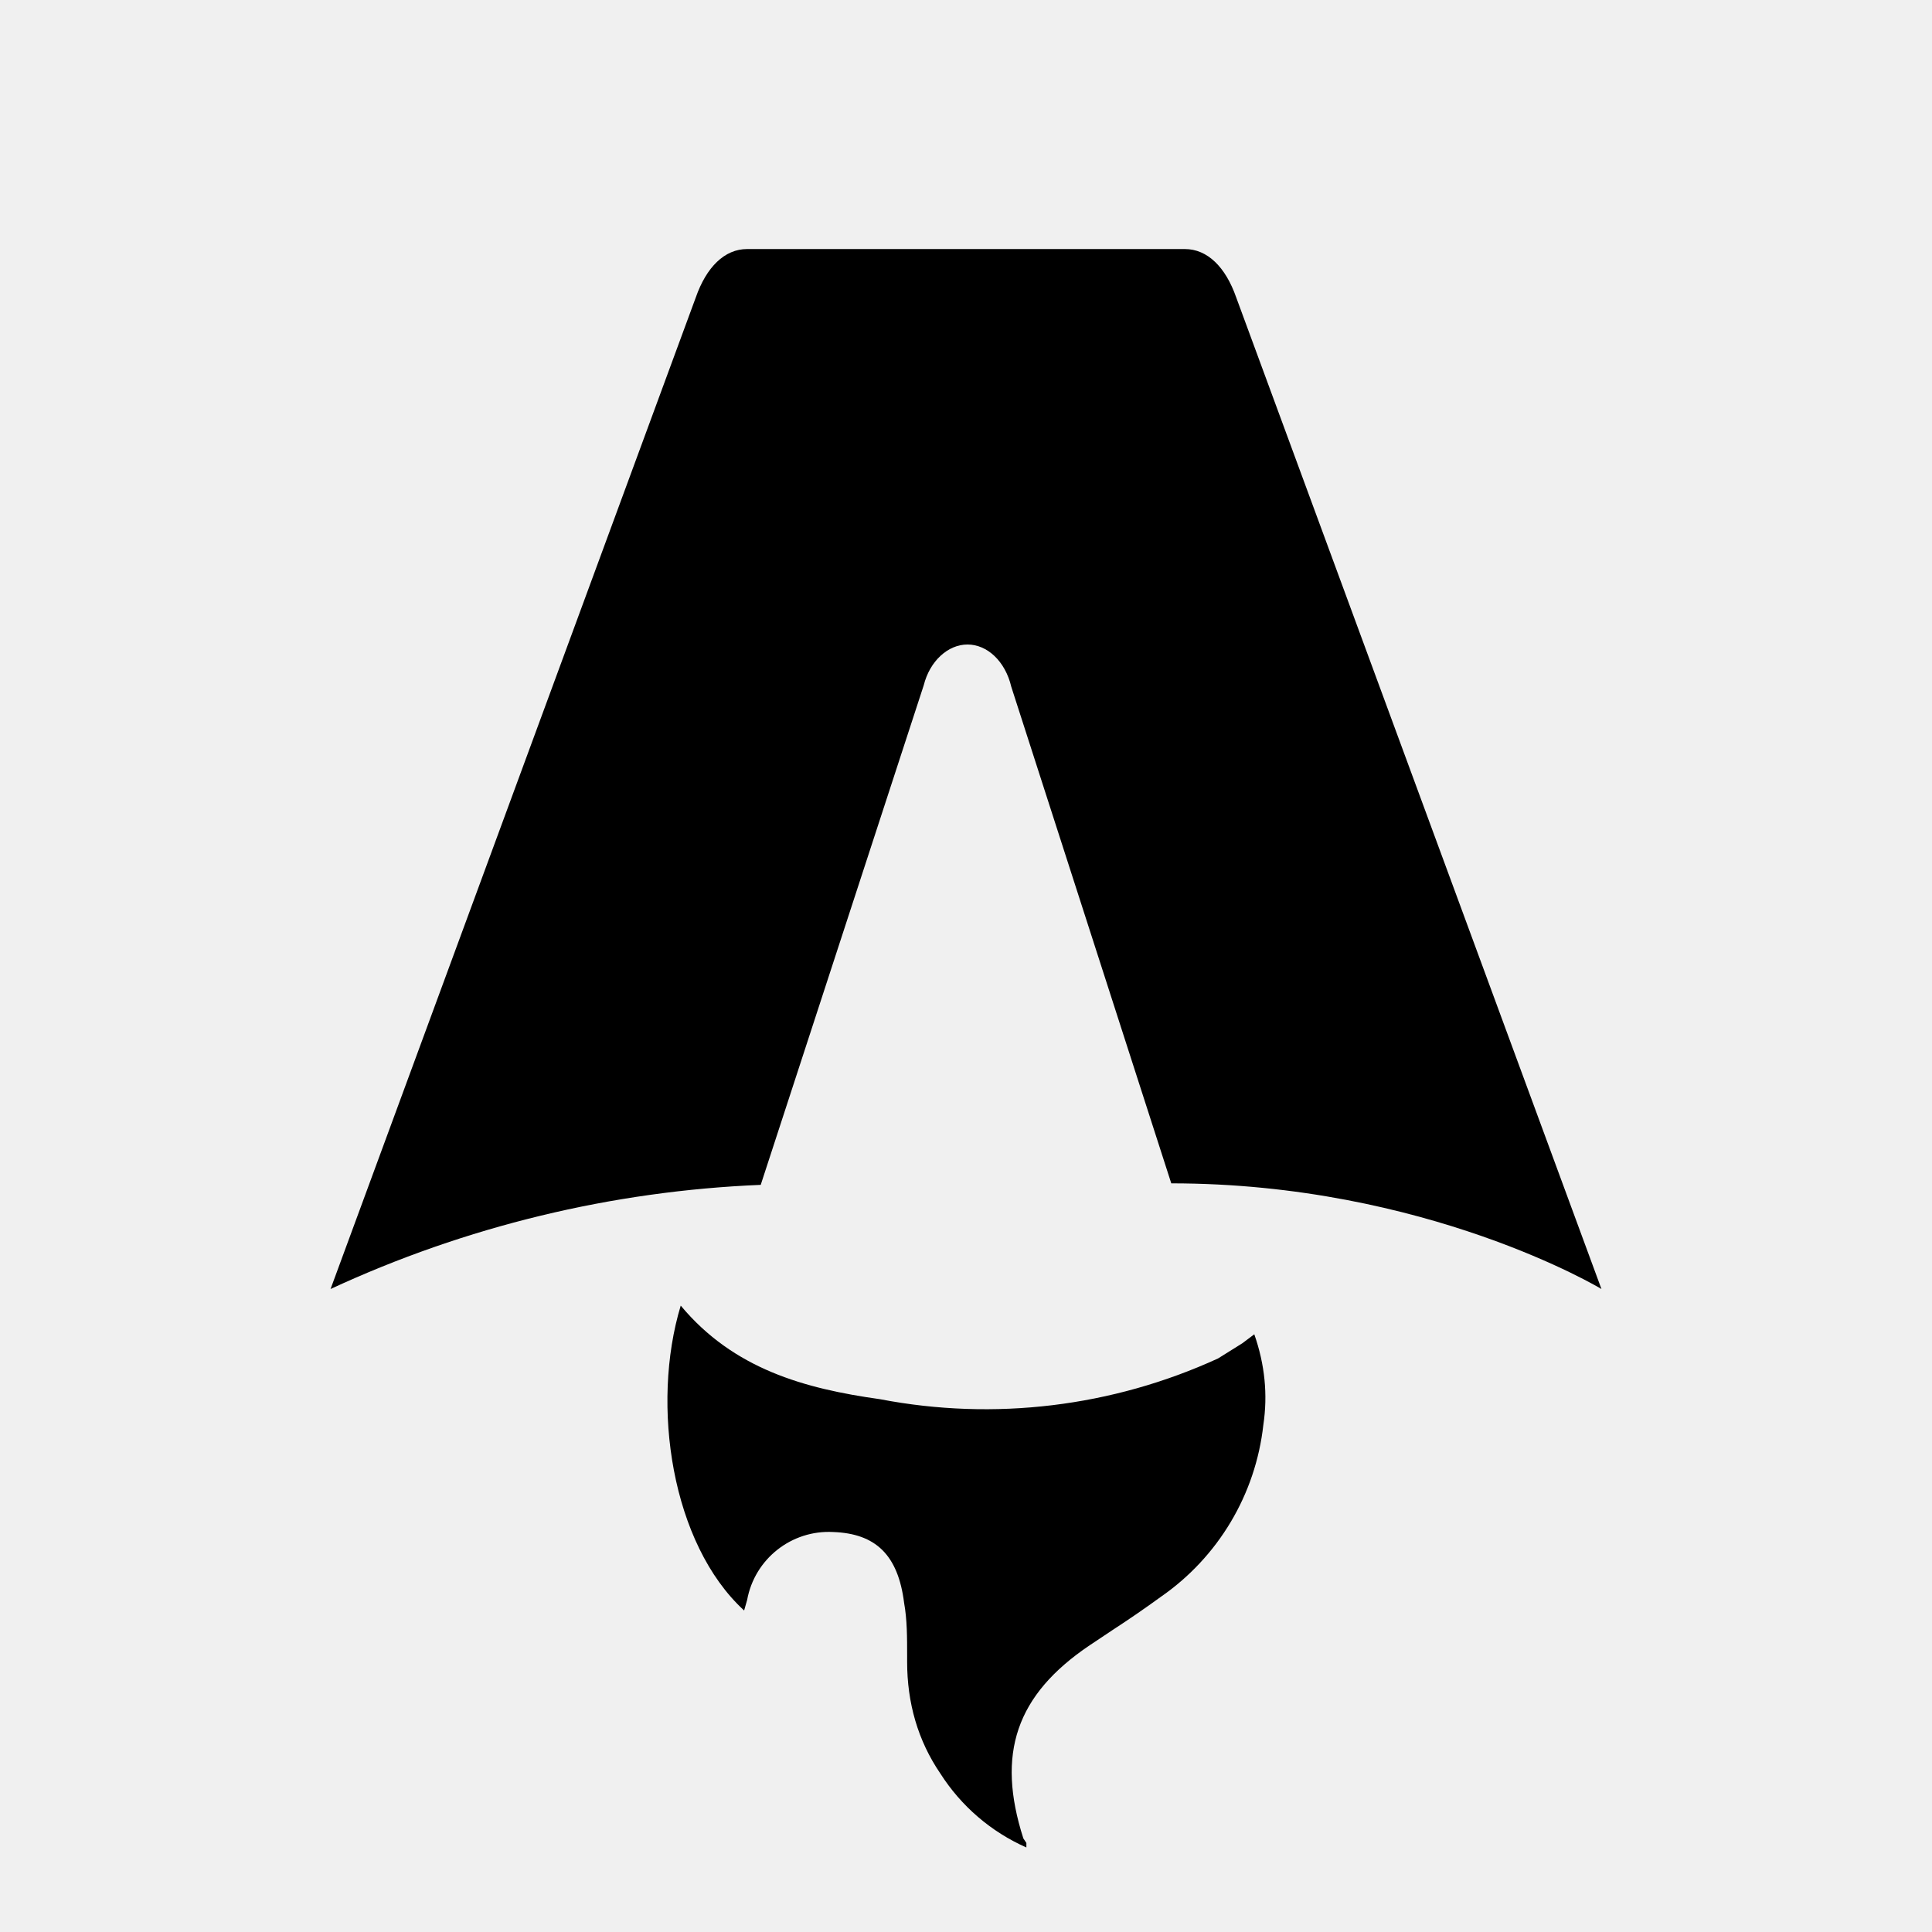
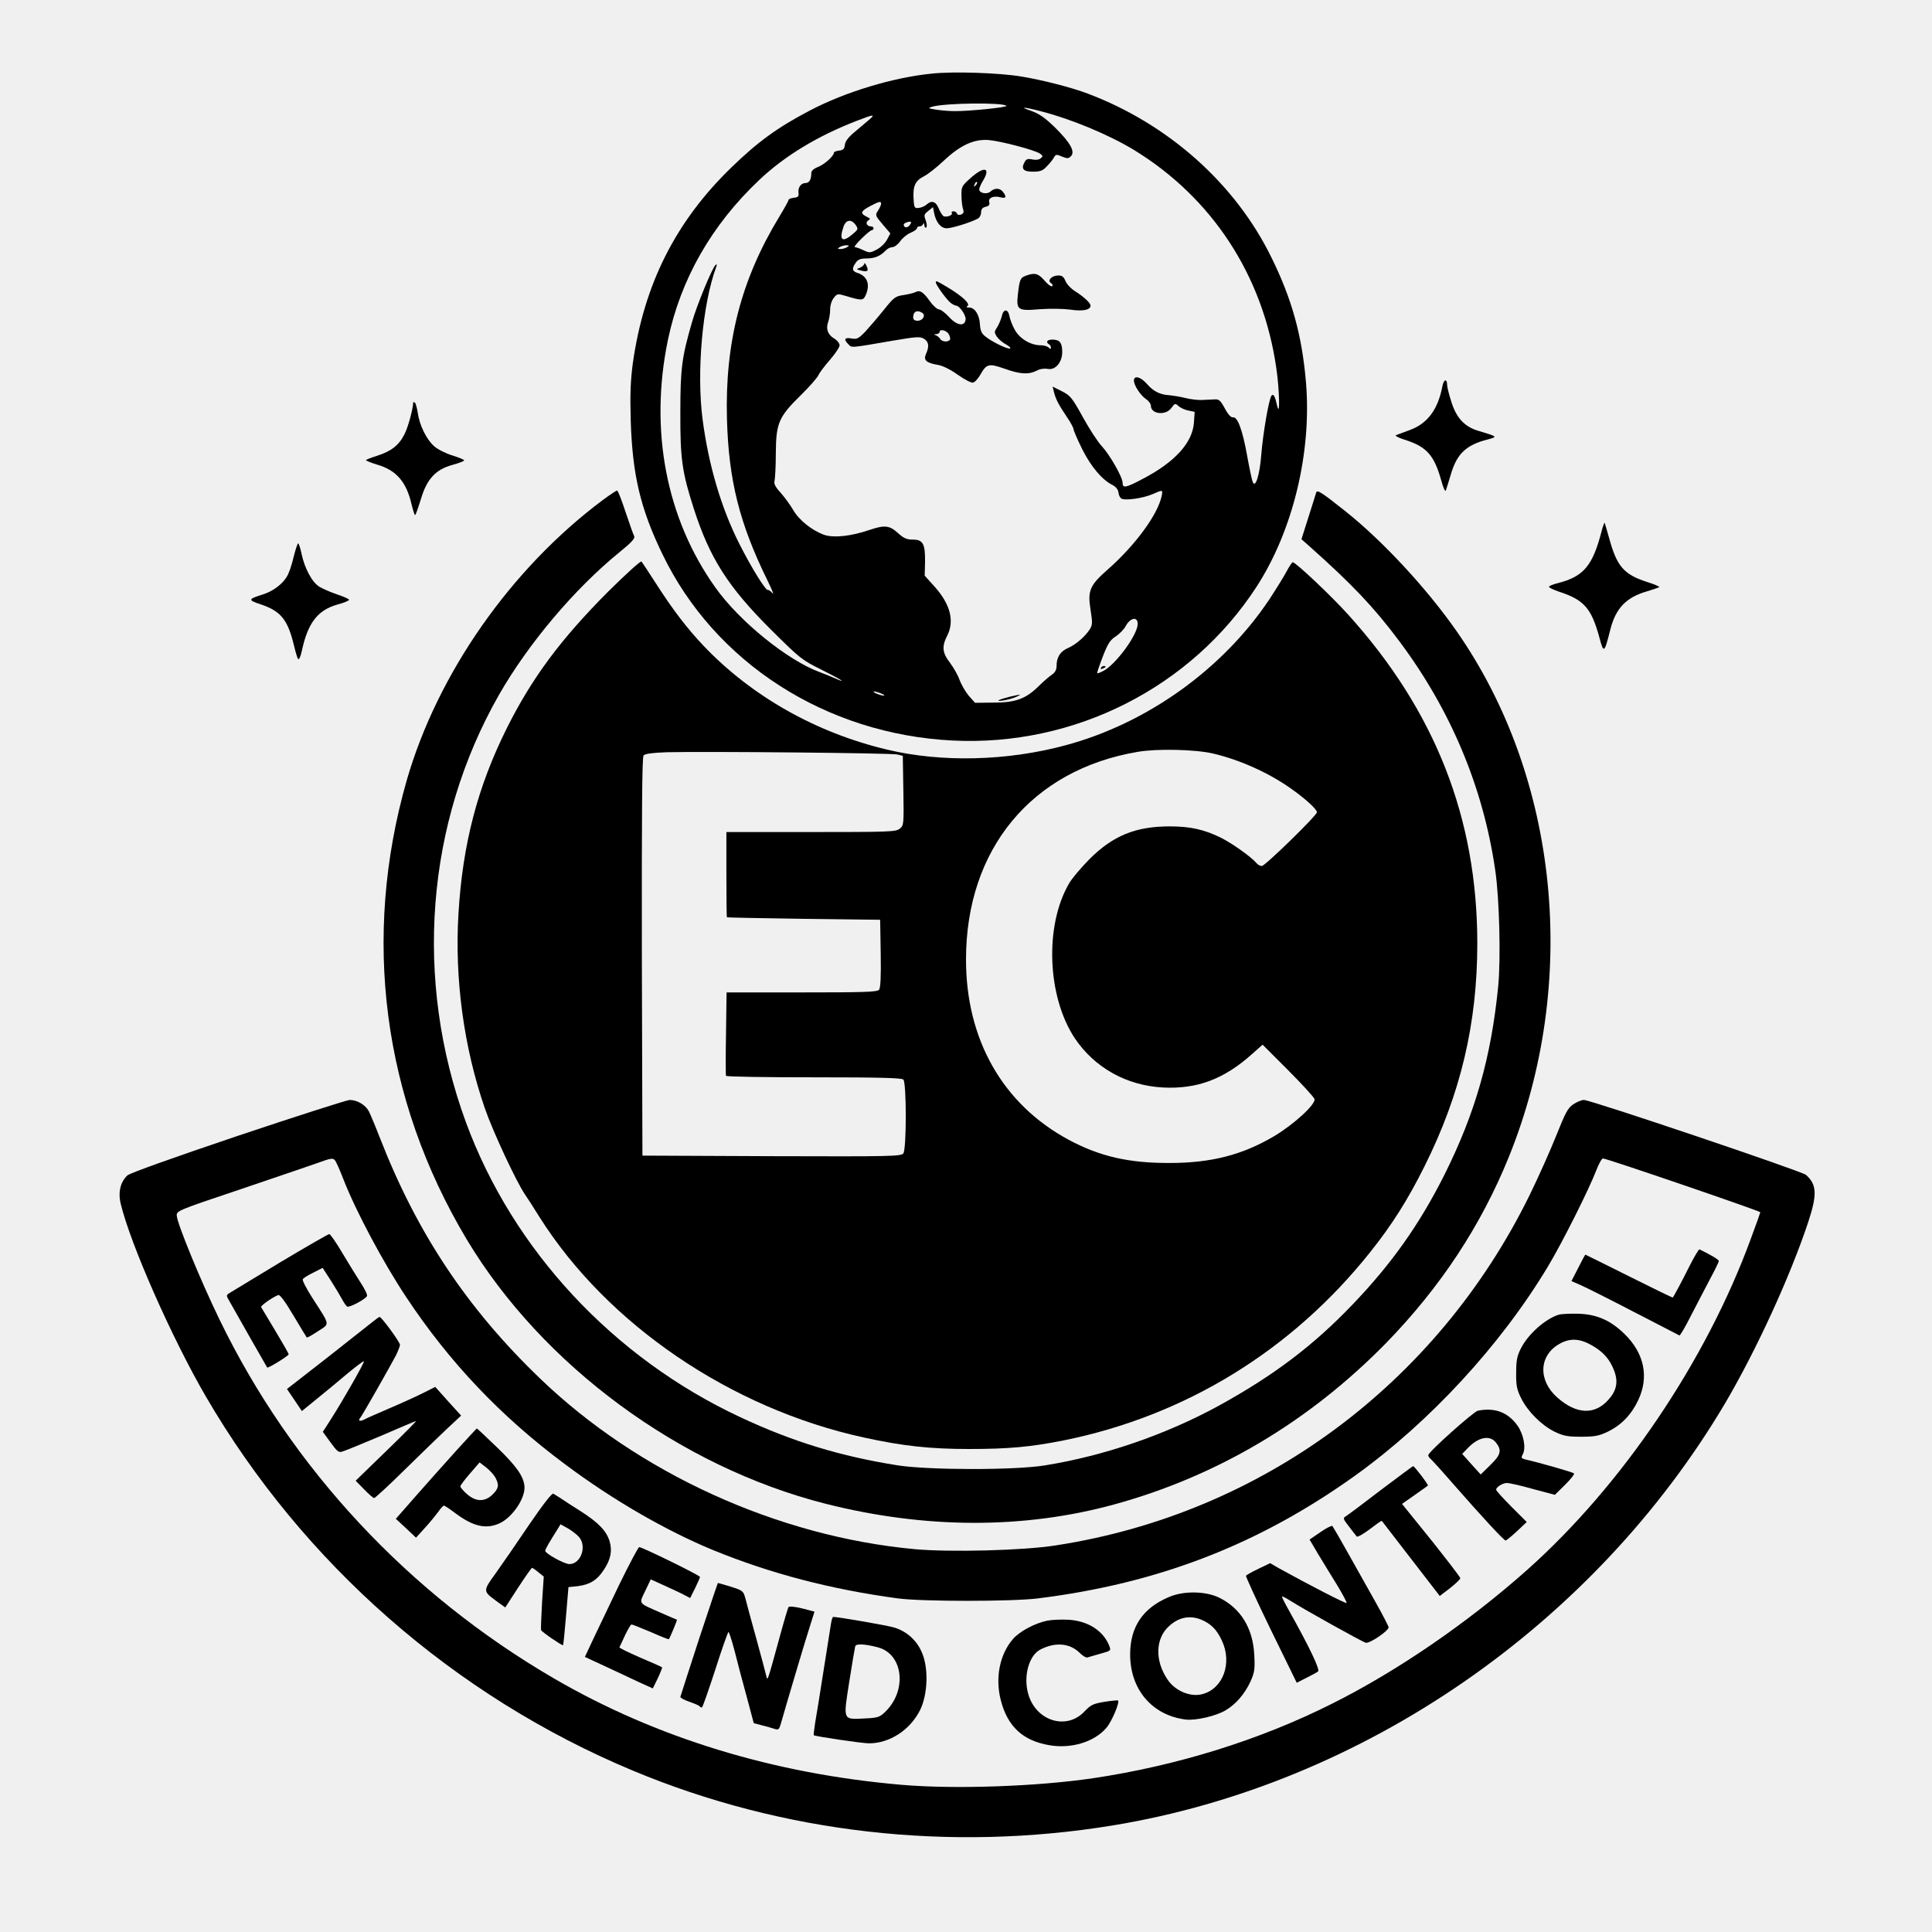
- <svg xmlns="http://www.w3.org/2000/svg" fill="none" viewBox="0 0 128 128">
-   <path d="M50.4 78.5a75.1 75.1 0 0 0-28.5 6.9l24.2-65.7c.7-2 1.9-3.2 3.4-3.2h29c1.5 0 2.7 1.2 3.4 3.2l24.2 65.7s-11.6-7-28.5-7L67 45.5c-.4-1.7-1.6-2.8-2.9-2.8-1.3 0-2.5 1.1-2.9 2.7L50.4 78.5Zm-1.1 28.2Zm-4.2-20.2c-2 6.6-.6 15.8 4.2 20.2a17.5 17.5 0 0 1 .2-.7 5.5 5.5 0 0 1 5.7-4.5c2.8.1 4.3 1.5 4.7 4.7.2 1.1.2 2.3.2 3.5v.4c0 2.7.7 5.2 2.2 7.4a13 13 0 0 0 5.7 4.9v-.3l-.2-.3c-1.8-5.6-.5-9.5 4.4-12.8l1.5-1a73 73 0 0 0 3.2-2.2 16 16 0 0 0 6.8-11.4c.3-2 .1-4-.6-6l-.8.6-1.6 1a37 37 0 0 1-22.4 2.7c-5-.7-9.7-2-13.2-6.2Z" />
-   <style>
-         path { fill: #000; }
-         @media (prefers-color-scheme: dark) {
-             path { fill: #FFF; }
-         }
-     </style>
+ <svg xmlns="http://www.w3.org/2000/svg" version="1.0" width="1024pt" height="1024pt" viewBox="0 0 1024 1024" preserveAspectRatio="xMidYMid meet">
+   <g transform="translate(0,1024) scale(0.1,-0.1)" fill="#000000" stroke="none">
+     <path d="M4940 9850 c-204 -20 -460 -97 -648 -196 -170 -89 -275 -165 -416 -302 -296 -287 -463 -620 -522 -1038 -12 -92 -15 -161 -11 -304 9 -286 51 -465 167 -705 277 -577 868 -957 1540 -990 645 -32 1263 281 1610 815 193 298 293 712 262 1083 -21 248 -74 441 -183 662 -191 391 -547 708 -974 869 -84 32 -243 73 -355 91 -117 19 -356 27 -470 15z m394 -171 c8 -8 -202 -29 -275 -28 -30 0 -74 4 -99 8 -43 7 -44 8 -17 16 70 19 373 23 391 4z m184 -29 c160 -41 359 -124 491 -204 416 -254 686 -667 756 -1159 16 -108 20 -260 5 -201 -12 54 -20 68 -30 58 -14 -14 -46 -201 -55 -314 -8 -106 -31 -180 -45 -145 -5 11 -18 74 -30 140 -24 135 -51 208 -75 203 -10 -2 -26 15 -43 47 -24 44 -31 50 -57 48 -17 -1 -46 -2 -65 -3 -19 -1 -57 3 -85 10 -27 7 -66 13 -85 15 -52 3 -86 20 -121 60 -33 38 -69 47 -69 18 0 -26 35 -79 65 -99 14 -9 25 -25 25 -35 0 -44 78 -53 108 -12 19 26 21 27 39 10 11 -9 34 -20 52 -23 l33 -7 -4 -58 c-8 -106 -101 -208 -269 -296 -92 -49 -109 -52 -109 -22 0 30 -67 147 -110 194 -21 22 -66 91 -100 153 -57 103 -66 115 -111 138 l-50 25 7 -28 c9 -37 24 -67 68 -132 20 -29 36 -59 36 -66 0 -7 21 -55 46 -106 47 -93 105 -162 161 -190 17 -9 29 -23 31 -39 1 -13 8 -28 15 -32 18 -13 116 1 166 23 55 24 55 24 48 -10 -20 -97 -138 -259 -284 -388 -97 -85 -109 -113 -93 -214 11 -71 11 -81 -5 -106 -26 -39 -72 -79 -115 -98 -41 -18 -60 -49 -60 -95 0 -20 -8 -35 -26 -47 -15 -10 -46 -37 -69 -60 -68 -67 -122 -87 -239 -87 l-98 -1 -34 38 c-18 22 -39 59 -48 83 -8 24 -31 64 -50 90 -42 54 -45 87 -16 144 40 78 17 167 -65 259 l-54 60 2 73 c1 96 -11 118 -65 118 -32 0 -48 7 -79 35 -45 41 -71 43 -151 16 -97 -33 -188 -43 -239 -26 -65 23 -134 78 -165 132 -15 26 -45 67 -66 91 -28 30 -37 48 -33 62 3 11 7 77 7 147 1 161 15 193 132 308 45 44 86 91 93 105 6 14 34 51 62 83 28 32 51 67 51 77 0 10 -13 27 -29 36 -34 20 -45 52 -31 89 5 14 10 44 10 65 0 22 8 47 19 61 18 23 21 23 62 11 86 -26 94 -26 107 3 26 57 9 103 -45 119 -27 9 -29 23 -7 54 11 16 25 22 55 22 44 0 74 12 102 41 10 11 26 19 37 19 10 0 29 14 41 31 12 17 37 38 55 45 19 8 34 19 34 24 0 6 6 10 14 10 8 0 17 6 19 13 3 7 6 4 6 -6 1 -10 5 -16 10 -13 5 4 4 19 -2 37 -11 28 -10 33 13 51 l25 20 6 -31 c10 -50 36 -81 67 -81 27 0 127 31 164 51 10 5 18 20 18 33 0 17 7 26 24 30 18 4 23 11 19 25 -6 23 23 35 61 25 29 -7 32 2 12 29 -16 21 -44 22 -66 2 -18 -17 -60 -9 -60 11 0 7 9 28 20 46 43 71 6 79 -66 14 -46 -41 -49 -46 -48 -92 0 -27 4 -59 8 -71 6 -17 4 -24 -10 -30 -10 -4 -19 -2 -22 5 -2 7 -10 12 -18 12 -9 0 -13 -4 -9 -9 7 -12 -31 -25 -45 -16 -6 4 -17 22 -25 41 -15 37 -38 44 -65 19 -9 -8 -27 -16 -41 -17 -22 -3 -24 1 -27 48 -4 68 9 96 54 119 22 11 69 48 106 83 87 82 159 115 236 110 64 -5 246 -53 274 -72 16 -12 17 -15 4 -25 -9 -8 -27 -10 -45 -6 -24 5 -32 2 -41 -15 -19 -35 -6 -50 45 -50 38 0 52 5 73 28 15 15 32 36 38 47 9 17 14 18 43 5 28 -11 34 -11 47 2 24 24 -3 72 -84 152 -52 51 -84 73 -123 87 -71 24 -47 24 49 -1z m-913 -46 c-16 -14 -51 -43 -77 -65 -31 -26 -48 -48 -50 -66 -2 -22 -9 -29 -30 -31 -16 -2 -28 -7 -28 -11 0 -17 -47 -60 -82 -75 -26 -10 -38 -21 -38 -35 0 -32 -11 -51 -30 -51 -24 0 -41 -23 -38 -51 3 -20 -2 -25 -24 -27 -16 -2 -28 -7 -28 -11 0 -4 -23 -46 -51 -92 -201 -331 -287 -665 -276 -1069 9 -326 66 -553 214 -855 24 -49 37 -81 28 -70 -9 11 -20 19 -25 18 -12 -3 -84 112 -150 242 -97 191 -164 418 -196 661 -33 252 -1 611 72 809 5 14 4 17 -4 10 -18 -17 -100 -216 -125 -305 -53 -184 -61 -242 -61 -475 -1 -247 9 -317 71 -510 84 -262 182 -416 408 -641 156 -155 165 -162 268 -213 103 -51 146 -79 70 -45 -21 9 -55 23 -77 31 -170 62 -427 269 -555 450 -260 365 -350 833 -251 1311 67 321 231 609 484 848 134 127 310 234 518 314 91 35 100 36 63 4z m566 -347 c-10 -9 -11 -8 -5 6 3 10 9 15 12 12 3 -3 0 -11 -7 -18z m-501 -97 c0 -6 -7 -22 -16 -36 -16 -24 -16 -26 24 -73 l41 -48 -18 -34 c-10 -18 -34 -42 -55 -52 -34 -18 -38 -18 -70 -3 -19 9 -39 16 -45 16 -6 0 9 20 35 45 25 25 49 45 55 45 5 0 9 5 9 10 0 6 -6 10 -14 10 -21 0 -31 21 -15 31 7 4 11 9 9 11 -3 2 -13 8 -23 13 -28 15 -23 27 24 52 49 26 59 28 59 13z m-135 -112 c15 -22 14 -24 -17 -50 -54 -46 -72 -31 -47 41 13 37 41 41 64 9z m285 -3 c-12 -15 -30 -12 -30 5 0 8 31 19 39 13 2 -1 -2 -9 -9 -18z m-330 -115 c-8 -5 -24 -10 -35 -10 -17 0 -17 2 -5 10 8 5 24 10 35 10 17 0 17 -2 5 -10z m1540 -1997 c0 -57 -116 -215 -182 -249 -17 -9 -31 -14 -33 -12 -1 2 12 41 30 88 27 70 40 89 69 107 19 13 42 36 51 52 24 47 65 56 65 14z m-1343 -379 c-5 -5 -57 13 -57 20 0 3 14 0 31 -6 16 -6 28 -12 26 -14z" />
+     <path d="M4581 8842 c-1 -7 -11 -16 -23 -21 -21 -8 -21 -8 6 -15 35 -9 42 -2 28 26 -6 13 -11 17 -11 10z" />
+     <path d="M5438 8779 c-30 -11 -34 -20 -43 -99 -9 -83 -1 -89 115 -79 56 4 123 3 162 -2 67 -10 108 -2 108 21 0 14 -34 46 -81 76 -23 14 -46 39 -52 55 -9 22 -18 29 -38 29 -34 0 -60 -27 -39 -40 8 -5 11 -12 7 -17 -5 -4 -23 9 -41 30 -33 38 -51 43 -98 26z" />
+     <path d="M4960 8743 c0 -12 54 -87 75 -105 11 -10 25 -17 32 -18 19 0 54 -52 51 -74 -5 -38 -46 -32 -87 13 -21 23 -45 41 -54 41 -9 0 -31 19 -48 43 -36 50 -53 61 -76 49 -10 -5 -39 -12 -65 -16 -43 -6 -51 -13 -104 -79 -32 -40 -76 -91 -98 -115 -36 -37 -44 -41 -73 -36 -37 7 -43 -5 -16 -31 18 -19 8 -20 233 19 129 22 147 23 168 10 25 -16 28 -40 10 -80 -15 -33 2 -48 63 -58 25 -4 66 -24 105 -52 35 -25 72 -44 81 -42 10 2 27 21 39 42 33 58 44 61 128 32 83 -30 128 -32 170 -11 18 10 41 13 58 10 41 -9 78 34 78 89 0 49 -13 66 -52 66 -28 0 -37 -13 -18 -25 6 -3 10 -11 10 -18 0 -8 -3 -8 -12 1 -7 7 -26 12 -43 12 -53 0 -112 36 -137 83 -13 23 -25 56 -28 72 -7 39 -32 39 -40 0 -4 -17 -15 -43 -24 -58 -17 -25 -17 -29 -2 -52 9 -13 31 -32 49 -41 17 -10 27 -19 20 -21 -13 -5 -97 36 -132 65 -18 14 -25 30 -27 61 -2 51 -27 91 -57 91 -15 0 -18 3 -9 8 16 11 -26 51 -102 97 -62 37 -66 39 -66 28z m-72 -161 c20 -13 3 -42 -24 -42 -17 0 -24 6 -24 18 0 31 21 41 48 24z m140 -112 c7 -12 10 -25 7 -30 -9 -15 -43 -12 -52 4 -4 7 -15 16 -23 19 -12 4 -11 6 3 6 9 1 17 6 17 11 0 18 35 10 48 -10z" />
+     <path d="M5355 6548 c-63 -16 -85 -27 -40 -21 22 3 54 12 70 19 35 15 26 15 -30 2z" />
+     <path d="M5835 6700 c-3 -6 1 -7 9 -4 18 7 21 14 7 14 -6 0 -13 -4 -16 -10z" />
+     <path d="M7645 8193 c-23 -123 -79 -198 -172 -232 -32 -12 -65 -24 -73 -27 -9 -3 9 -13 43 -24 118 -37 158 -81 196 -217 10 -37 21 -61 24 -53 3 8 15 46 26 83 32 112 82 159 197 188 53 14 52 15 -49 45 -75 22 -119 69 -146 159 -12 37 -21 75 -21 85 0 35 -18 30 -25 -7z" />
+     <path d="M2190 8107 c0 -31 -27 -132 -46 -168 -29 -59 -71 -91 -146 -115 -32 -10 -58 -20 -58 -23 0 -3 27 -14 60 -24 100 -29 154 -91 181 -209 8 -32 16 -58 19 -58 3 0 16 37 30 82 32 109 78 159 168 184 34 9 62 20 62 24 0 4 -28 15 -62 26 -34 10 -78 32 -97 49 -41 36 -78 112 -87 178 -4 26 -11 50 -15 53 -5 3 -9 3 -9 1z" />
+     <path d="M3194 7589 c-486 -363 -875 -919 -1038 -1484 -239 -834 -128 -1688 317 -2433 400 -668 1130 -1206 1902 -1402 529 -134 1051 -135 1530 -4 547 150 1033 439 1441 855 288 296 503 621 652 989 373 923 266 2006 -278 2785 -157 225 -391 478 -590 636 -127 101 -149 115 -154 98 -2 -8 -21 -66 -41 -130 l-37 -117 43 -38 c228 -203 342 -324 473 -499 274 -365 447 -776 511 -1217 22 -147 30 -467 16 -613 -37 -377 -121 -674 -287 -1005 -131 -260 -278 -468 -484 -683 -209 -219 -420 -378 -711 -538 -280 -153 -608 -266 -922 -316 -160 -26 -612 -25 -777 0 -304 48 -557 125 -835 255 -675 315 -1207 887 -1456 1565 -276 754 -212 1583 175 2263 156 273 402 564 638 756 68 55 85 75 79 87 -5 9 -25 67 -46 129 -20 61 -40 112 -44 112 -5 0 -39 -23 -77 -51z" />
+     <path d="M8490 7429 c-48 -188 -96 -245 -234 -280 -25 -6 -46 -15 -46 -19 0 -5 24 -16 53 -26 132 -43 171 -87 213 -239 24 -91 27 -89 59 38 29 114 84 171 195 203 30 9 59 19 64 22 5 2 -24 15 -63 27 -124 40 -161 82 -202 232 -12 43 -23 80 -24 82 -2 1 -9 -17 -15 -40z" />
+     <path d="M1556 7287 c-9 -40 -25 -87 -36 -104 -24 -40 -74 -77 -125 -93 -82 -26 -83 -30 -11 -54 104 -35 141 -81 173 -213 9 -37 19 -72 23 -76 5 -5 13 13 19 40 32 151 84 219 190 249 34 9 61 20 61 25 0 4 -28 17 -62 28 -35 12 -77 30 -95 41 -39 23 -79 99 -95 176 -6 29 -14 54 -18 54 -3 0 -14 -33 -24 -73z" />
+     <path d="M3223 7104 c-251 -252 -403 -456 -537 -724 -155 -311 -234 -614 -256 -982 -21 -346 28 -709 140 -1033 41 -119 166 -388 212 -455 13 -19 48 -73 77 -120 360 -570 1014 -1015 1719 -1169 206 -45 350 -61 558 -61 210 0 327 11 499 45 646 130 1211 476 1627 998 115 144 200 278 289 457 191 383 279 756 279 1180 0 664 -224 1233 -685 1743 -88 98 -278 277 -293 277 -4 0 -18 -21 -32 -47 -14 -27 -55 -93 -91 -148 -247 -371 -649 -659 -1081 -775 -310 -84 -659 -92 -947 -23 -377 90 -716 282 -971 549 -88 93 -162 189 -255 334 -37 58 -71 109 -75 114 -5 4 -84 -68 -177 -160z m3207 -858 c140 -33 291 -100 410 -184 75 -52 140 -111 140 -127 0 -17 -275 -285 -292 -285 -9 0 -22 7 -29 16 -26 31 -125 102 -186 133 -89 44 -163 61 -273 61 -181 0 -301 -49 -426 -174 -44 -45 -93 -102 -108 -129 -130 -223 -116 -598 30 -819 105 -157 275 -252 469 -262 182 -9 324 45 473 179 l54 48 134 -134 c74 -74 137 -143 141 -154 8 -27 -108 -134 -214 -197 -167 -99 -333 -142 -553 -142 -218 -1 -372 35 -536 123 -349 188 -544 531 -544 955 0 586 348 1006 910 1101 104 18 307 13 400 -9z m-1674 -5 l29 -7 3 -185 c3 -178 2 -185 -19 -201 -19 -17 -57 -18 -470 -18 l-449 0 0 -225 c0 -124 1 -226 3 -227 1 -1 184 -5 407 -8 l405 -5 3 -179 c2 -123 -1 -183 -9 -192 -9 -12 -83 -14 -410 -14 l-398 0 -3 -217 c-2 -120 -2 -221 0 -225 2 -5 211 -8 466 -8 346 0 465 -3 474 -12 17 -17 17 -368 0 -391 -12 -16 -63 -17 -698 -15 l-685 3 -3 1054 c-1 755 1 1058 9 1067 8 9 45 14 122 17 201 5 1194 -4 1223 -12z" />
+     <path d="M1261 4220 c-347 -117 -573 -198 -586 -210 -37 -35 -50 -89 -35 -151 52 -215 270 -709 450 -1019 516 -887 1318 -1590 2265 -1985 793 -331 1678 -432 2544 -290 1326 218 2549 1062 3246 2240 164 279 344 671 439 958 48 146 46 198 -12 250 -21 19 -1141 397 -1177 397 -12 0 -37 -10 -56 -23 -29 -19 -42 -44 -91 -167 -32 -80 -95 -221 -141 -315 -492 -1001 -1422 -1689 -2512 -1856 -170 -27 -558 -37 -746 -20 -727 67 -1466 403 -1988 906 -386 371 -651 770 -847 1273 -24 62 -51 126 -59 142 -18 34 -62 60 -102 60 -15 -1 -282 -86 -592 -190z m516 -132 c5 -7 25 -51 43 -98 67 -172 212 -443 333 -625 230 -347 502 -633 842 -886 251 -188 535 -352 785 -455 306 -125 624 -208 980 -256 128 -17 603 -17 740 0 638 79 1171 285 1681 650 396 284 774 693 1025 1112 75 125 217 408 255 508 13 34 29 62 35 62 20 0 834 -279 834 -285 0 -2 -22 -65 -50 -140 -237 -648 -683 -1308 -1186 -1756 -315 -280 -688 -536 -1034 -709 -384 -193 -823 -329 -1267 -395 -299 -44 -732 -59 -1013 -35 -678 58 -1303 249 -1844 564 -770 448 -1390 1113 -1772 1901 -99 203 -224 507 -227 551 -2 26 2 28 333 139 184 62 367 125 405 138 82 30 90 31 102 15z" />
+     <path d="M1486 3550 c-137 -83 -258 -156 -269 -163 -19 -12 -19 -13 1 -47 41 -74 196 -345 198 -348 4 -6 114 62 114 70 0 4 -32 60 -71 125 -39 65 -73 121 -75 125 -4 7 61 53 91 64 8 4 37 -35 80 -108 37 -62 69 -115 71 -117 2 -2 29 13 59 33 64 42 67 27 -27 173 -33 51 -57 97 -53 103 3 6 29 22 56 35 l49 25 44 -68 c24 -38 51 -83 60 -100 9 -17 21 -34 26 -37 11 -7 94 37 105 55 4 6 -11 37 -32 69 -21 32 -65 104 -98 159 -33 56 -64 101 -70 101 -5 0 -122 -67 -259 -149z" />
+     <path d="M8956 3532 c-40 -80 -84 -163 -90 -169 -1 -2 -105 49 -231 112 -126 63 -231 115 -232 115 -2 0 -19 -32 -38 -70 l-36 -70 48 -21 c26 -11 153 -75 282 -142 130 -67 239 -123 242 -125 4 -2 30 43 59 100 29 57 75 144 101 194 27 50 49 95 49 100 0 8 -37 30 -102 62 -4 2 -27 -37 -52 -86z" />
+     <path d="M8259 3271 c-70 -23 -158 -101 -197 -176 -21 -41 -26 -64 -26 -130 -1 -67 3 -89 26 -135 35 -71 107 -143 177 -178 48 -23 69 -27 141 -27 71 0 94 4 140 26 73 35 126 90 163 168 58 123 32 248 -72 350 -75 73 -147 105 -246 108 -44 1 -92 -1 -106 -6z m177 -161 c62 -35 96 -74 119 -134 23 -60 14 -106 -31 -156 -73 -81 -169 -76 -269 12 -104 91 -99 223 10 285 56 32 108 29 171 -7z" />
+     <path d="M1975 3234 c-16 -13 -125 -99 -242 -191 l-212 -165 40 -59 39 -58 76 62 c42 34 115 94 162 134 48 40 88 70 91 68 4 -5 -109 -204 -175 -307 l-43 -67 41 -56 c33 -46 43 -55 61 -49 12 3 103 40 202 82 99 43 184 79 190 80 5 2 -64 -68 -155 -156 l-165 -160 45 -46 c24 -25 48 -46 53 -46 5 0 78 67 161 149 83 82 185 180 225 218 l75 70 -69 76 -68 76 -66 -33 c-36 -18 -115 -54 -176 -80 -60 -26 -118 -51 -127 -56 -26 -15 -43 -13 -30 3 12 14 159 273 191 334 11 23 21 48 21 55 0 15 -98 148 -108 148 -4 -1 -20 -12 -37 -26z" />
+     <path d="M7833 2763 c-23 -5 -263 -219 -263 -236 0 -5 6 -15 14 -21 7 -6 61 -65 118 -131 156 -178 269 -300 278 -300 4 0 31 22 60 49 l52 49 -81 81 c-45 45 -81 85 -81 90 0 15 34 35 57 36 12 0 75 -14 138 -32 l116 -31 54 53 c30 30 52 57 47 61 -6 6 -187 58 -255 73 -24 6 -26 9 -16 28 18 33 5 105 -28 152 -50 70 -119 97 -210 79z m96 -169 c32 -41 26 -65 -30 -119 l-51 -50 -49 54 -49 55 23 24 c59 65 122 79 156 36z" />
+     <path d="M2419 2552 c-58 -64 -154 -172 -213 -239 l-108 -123 54 -50 53 -50 48 53 c26 28 57 67 70 84 12 18 26 33 30 33 4 0 31 -18 60 -40 92 -69 160 -86 230 -56 67 28 136 125 137 190 0 55 -39 112 -146 215 -58 56 -106 101 -107 100 -1 0 -50 -53 -108 -117z m207 -144 c20 -39 18 -56 -15 -89 -41 -40 -88 -40 -136 2 -19 17 -35 35 -35 41 0 5 23 36 51 68 l51 59 35 -27 c19 -15 41 -39 49 -54z" />
+     <path d="M7318 2342 c-91 -70 -174 -132 -184 -138 -17 -10 -16 -14 16 -55 18 -24 37 -48 41 -53 4 -4 35 13 69 39 34 26 62 46 64 44 2 -2 71 -93 155 -201 l152 -197 55 42 c29 23 54 47 54 52 0 6 -70 96 -154 202 l-155 192 67 47 c37 26 68 48 70 50 5 3 -71 103 -78 103 -3 0 -80 -58 -172 -127z" />
+     <path d="M2804 2158 c-64 -95 -144 -211 -177 -257 -68 -94 -68 -94 4 -147 l47 -34 68 105 c38 58 71 105 74 105 3 0 18 -10 33 -23 l29 -23 -9 -137 c-4 -75 -7 -141 -5 -147 3 -9 106 -80 116 -80 2 0 9 69 16 154 l13 154 49 5 c64 8 103 32 138 86 37 55 46 101 31 152 -17 55 -58 98 -153 159 -46 29 -94 60 -108 70 -14 9 -30 19 -37 23 -7 5 -53 -54 -129 -165z m267 -67 c40 -51 6 -141 -53 -141 -27 0 -128 56 -128 70 0 9 16 37 67 118 l14 23 41 -23 c22 -13 49 -34 59 -47z" />
+     <path d="M6998 2119 l-57 -39 43 -73 c24 -39 69 -114 101 -165 31 -51 55 -96 52 -98 -4 -5 -194 93 -364 187 l-41 24 -62 -30 c-34 -16 -64 -33 -66 -37 -2 -3 57 -133 132 -287 l137 -280 51 26 c28 14 56 29 62 34 12 9 -49 135 -152 319 -23 41 -41 76 -39 78 2 2 20 -7 42 -21 72 -46 383 -219 402 -224 20 -5 121 63 121 82 0 5 -33 69 -73 140 -40 72 -106 189 -146 260 -40 72 -76 133 -79 137 -4 3 -33 -11 -64 -33z" />
+     <path d="M3283 1843 c-52 -109 -115 -240 -139 -291 l-44 -94 108 -50 c59 -28 140 -65 179 -84 l73 -33 27 55 c14 30 24 56 22 57 -2 2 -55 26 -117 52 -62 27 -111 51 -109 54 2 3 15 32 30 64 15 31 30 57 34 57 5 0 50 -18 102 -40 51 -23 95 -40 96 -38 6 7 45 101 43 103 -2 0 -41 18 -88 38 -120 53 -114 44 -80 115 l29 61 75 -34 c42 -19 89 -41 105 -50 l29 -15 26 52 c14 29 26 55 26 60 0 8 -306 158 -322 158 -5 0 -52 -89 -105 -197z" />
+     <path d="M3705 1553 c-53 -164 -98 -302 -99 -307 0 -5 20 -16 46 -25 26 -9 50 -19 54 -23 4 -5 10 -8 14 -8 4 0 35 90 71 200 35 110 67 200 70 200 4 0 18 -46 33 -102 14 -57 43 -166 64 -242 l37 -139 45 -12 c25 -6 55 -15 67 -19 19 -6 23 -2 31 26 39 136 129 439 152 510 l27 86 -65 17 c-36 9 -68 12 -72 8 -4 -4 -28 -87 -54 -183 -58 -211 -58 -211 -64 -185 -2 11 -26 99 -52 195 -27 96 -53 194 -59 217 -11 41 -14 43 -77 63 -37 11 -67 20 -69 20 -1 0 -46 -134 -100 -297z" />
+     <path d="M6197 1776 c-139 -58 -207 -158 -207 -305 0 -186 117 -323 295 -345 52 -6 159 18 211 49 54 32 101 86 132 153 21 47 24 64 20 140 -7 142 -72 248 -186 304 -71 35 -188 37 -265 4z m171 -121 c51 -22 81 -52 108 -110 56 -118 8 -254 -102 -284 -64 -18 -147 17 -187 79 -67 100 -63 216 9 281 52 48 111 59 172 34z" />
+     <path d="M4405 1638 c-3 -18 -21 -132 -40 -253 -19 -121 -39 -247 -45 -279 -5 -33 -8 -61 -7 -63 7 -6 255 -43 293 -43 110 0 218 71 271 177 39 80 45 212 13 295 -26 70 -83 123 -155 143 -39 11 -293 55 -319 55 -3 0 -8 -15 -11 -32z m247 -129 c136 -35 158 -230 38 -344 -27 -26 -39 -30 -104 -33 -121 -6 -117 -14 -85 193 15 97 30 182 32 190 6 14 50 12 119 -6z" />
+     <path d="M5550 1650 c-66 -14 -145 -56 -181 -97 -70 -81 -95 -204 -65 -323 36 -141 117 -216 258 -240 115 -20 238 17 302 92 28 32 72 136 62 145 -2 2 -34 -1 -72 -7 -60 -10 -72 -16 -104 -49 -95 -104 -259 -54 -300 90 -27 93 3 205 64 236 79 41 156 34 208 -17 16 -16 34 -27 41 -25 7 2 38 11 69 20 55 15 57 16 48 40 -31 81 -113 134 -217 140 -38 2 -88 0 -113 -5z" />
+   </g>
</svg>
